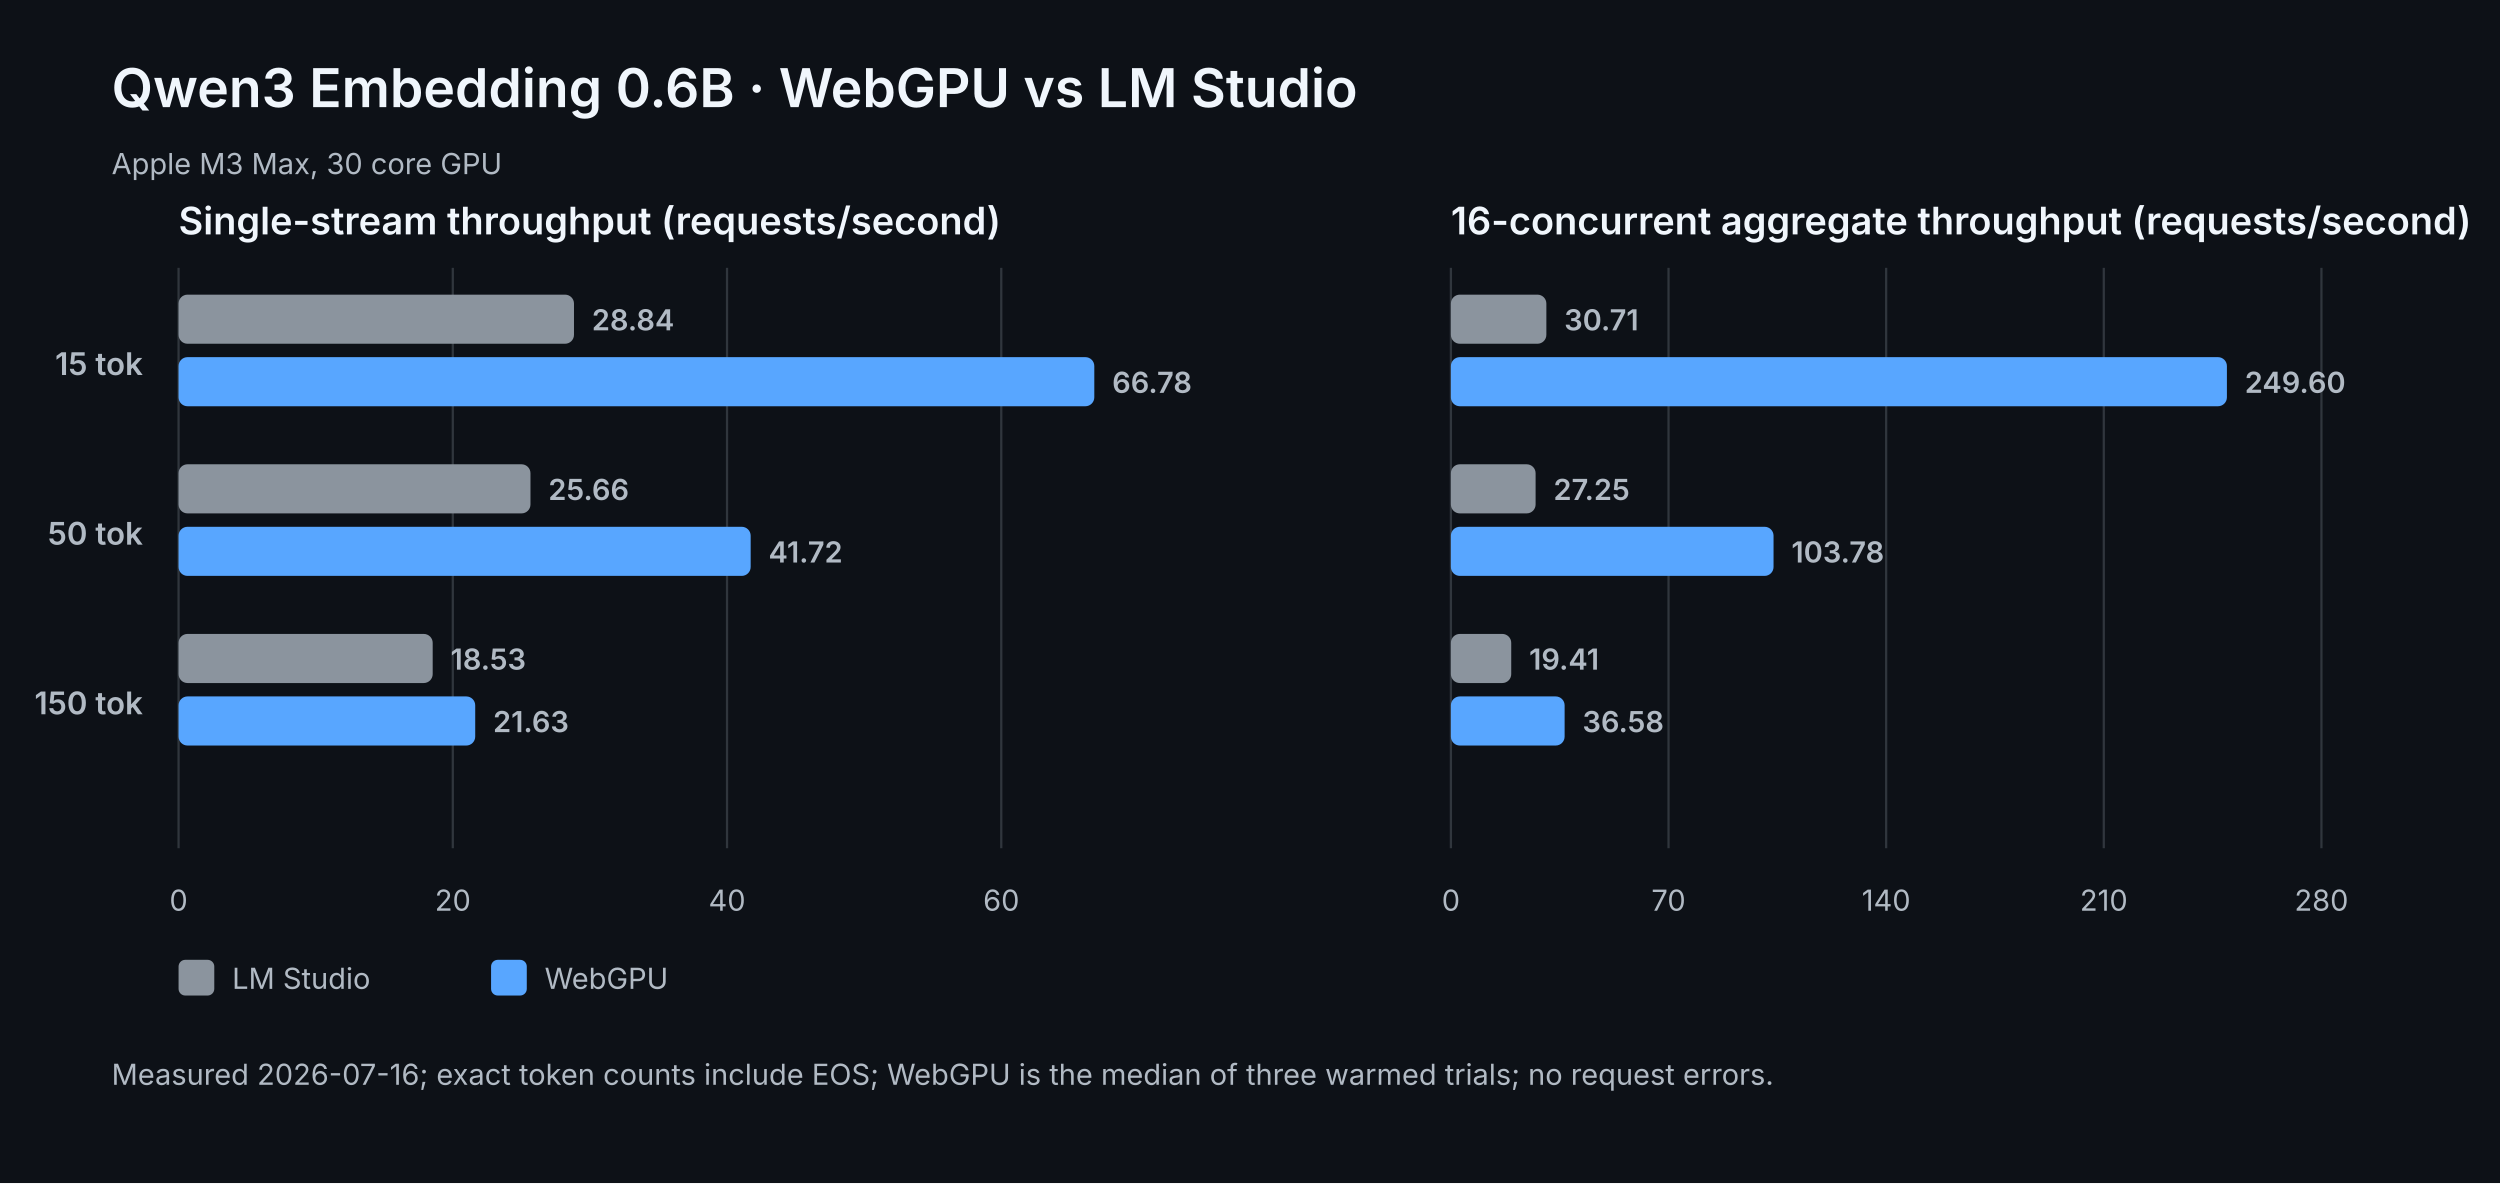
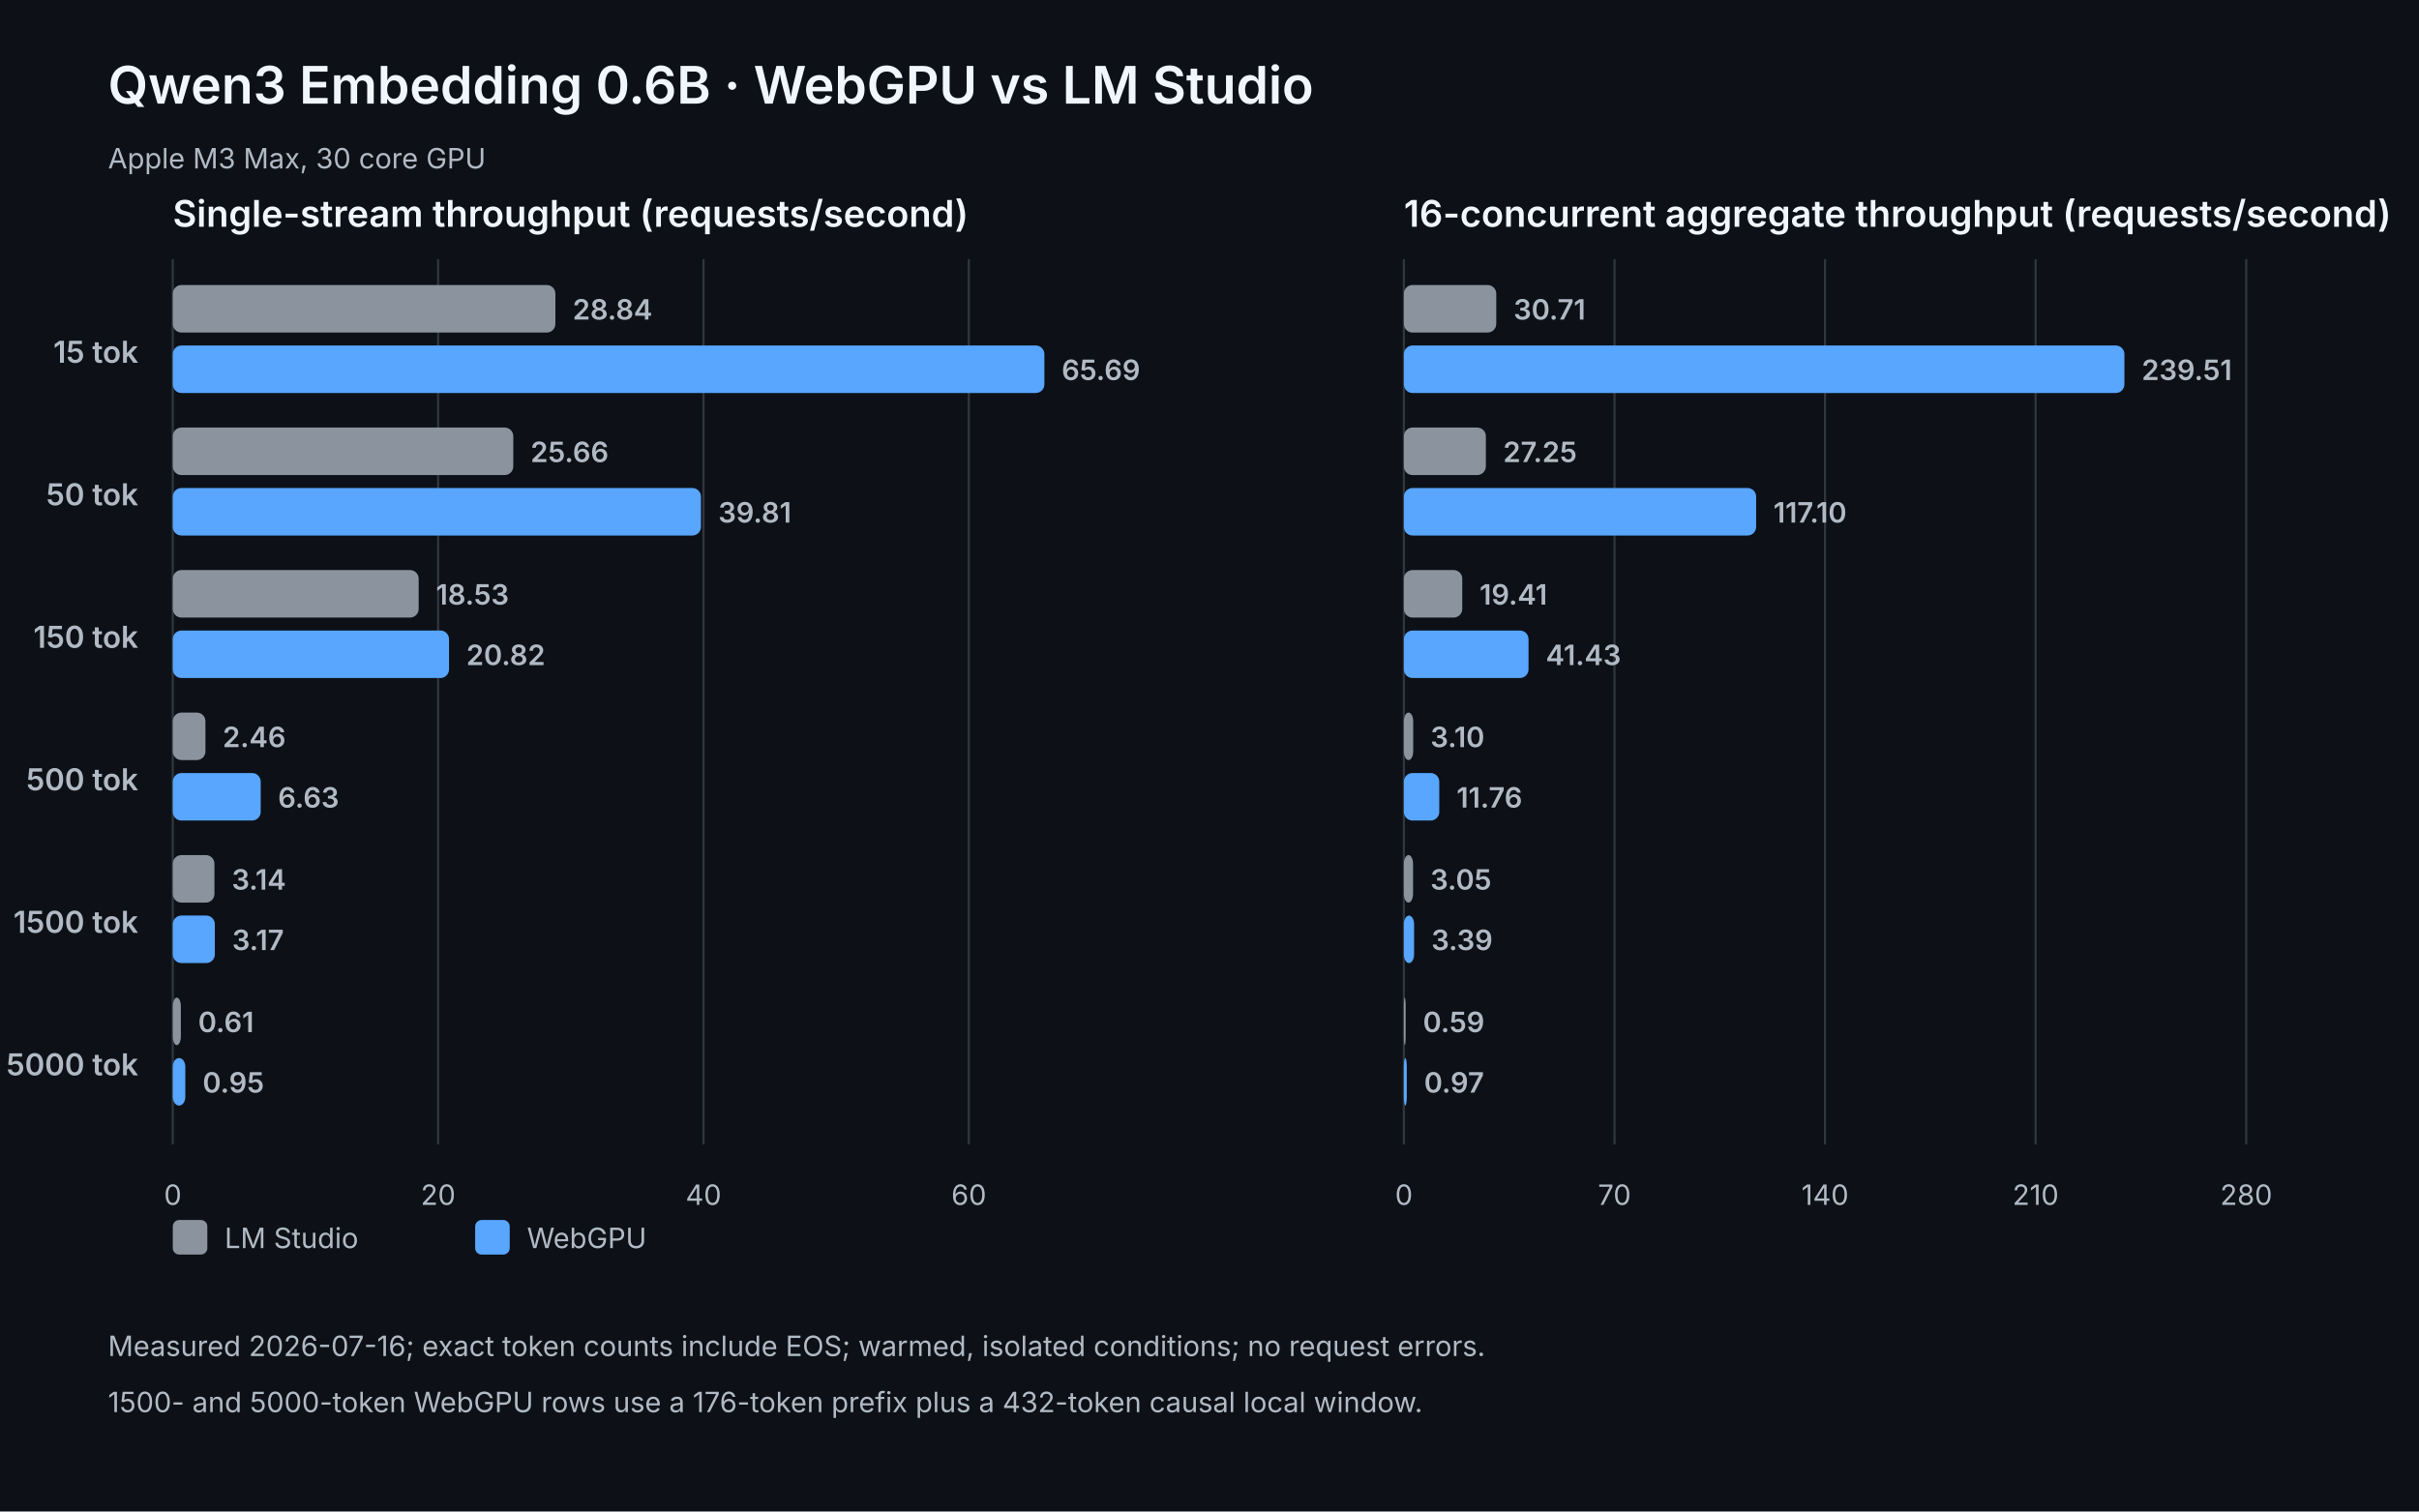
- <svg xmlns="http://www.w3.org/2000/svg" width="1120" height="530" viewBox="0 0 1120 530" role="img" aria-labelledby="title desc">
-   <rect width="1120" height="530" fill="#0d1117" />
+ <svg xmlns="http://www.w3.org/2000/svg" width="1120" height="700" viewBox="0 0 1120 700" role="img" aria-labelledby="title desc">
+   <rect width="1120" height="700" fill="#0d1117" />
  <style>
    .heading { font: 600 24px -apple-system, BlinkMacSystemFont, "Segoe UI", sans-serif; fill: #f0f6fc; }
    .subheading { font: 600 17px -apple-system, BlinkMacSystemFont, "Segoe UI", sans-serif; fill: #f0f6fc; }
    .label, .row-label, .value, .tick, .caption { font-family: -apple-system, BlinkMacSystemFont, "Segoe UI", sans-serif; fill: #b1bac4; }
    .row-label { font-size: 14px; font-weight: 600; }
    .value { font-size: 13px; font-weight: 600; }
    .tick, .caption { font-size: 13px; }
    .grid { stroke: #30363d; stroke-width: 1; }
    .lm { fill: #8b949e; }
    .gpu { fill: #58a6ff; }
  </style>
  <text x="50" y="48" class="heading" text-anchor="start">Qwen3 Embedding 0.6B · WebGPU vs LM Studio</text>
  <text x="50" y="78" class="caption" text-anchor="start">Apple M3 Max, 30 core GPU</text>
  <text x="80" y="105" class="subheading" text-anchor="start">Single-stream throughput (requests/second)</text>
  <text x="650" y="105" class="subheading" text-anchor="start">16-concurrent aggregate throughput (requests/second)</text>
-   <line x1="80" y1="120" x2="80" y2="380" class="grid" />
-   <text x="80" y="408" class="tick" text-anchor="middle">0</text>
-   <line x1="202.857" y1="120" x2="202.857" y2="380" class="grid" />
-   <text x="202.857" y="408" class="tick" text-anchor="middle">20</text>
-   <line x1="325.714" y1="120" x2="325.714" y2="380" class="grid" />
-   <text x="325.714" y="408" class="tick" text-anchor="middle">40</text>
-   <line x1="448.571" y1="120" x2="448.571" y2="380" class="grid" />
-   <text x="448.571" y="408" class="tick" text-anchor="middle">60</text>
-   <line x1="650" y1="120" x2="650" y2="380" class="grid" />
-   <text x="650" y="408" class="tick" text-anchor="middle">0</text>
-   <line x1="747.5" y1="120" x2="747.5" y2="380" class="grid" />
-   <text x="747.5" y="408" class="tick" text-anchor="middle">70</text>
-   <line x1="845" y1="120" x2="845" y2="380" class="grid" />
-   <text x="845" y="408" class="tick" text-anchor="middle">140</text>
-   <line x1="942.5" y1="120" x2="942.5" y2="380" class="grid" />
-   <text x="942.5" y="408" class="tick" text-anchor="middle">210</text>
-   <line x1="1040" y1="120" x2="1040" y2="380" class="grid" />
-   <text x="1040" y="408" class="tick" text-anchor="middle">280</text>
+   <line x1="80" y1="120" x2="80" y2="530" class="grid" />
+   <text x="80" y="558" class="tick" text-anchor="middle">0</text>
+   <line x1="202.857" y1="120" x2="202.857" y2="530" class="grid" />
+   <text x="202.857" y="558" class="tick" text-anchor="middle">20</text>
+   <line x1="325.714" y1="120" x2="325.714" y2="530" class="grid" />
+   <text x="325.714" y="558" class="tick" text-anchor="middle">40</text>
+   <line x1="448.571" y1="120" x2="448.571" y2="530" class="grid" />
+   <text x="448.571" y="558" class="tick" text-anchor="middle">60</text>
+   <line x1="650" y1="120" x2="650" y2="530" class="grid" />
+   <text x="650" y="558" class="tick" text-anchor="middle">0</text>
+   <line x1="747.5" y1="120" x2="747.5" y2="530" class="grid" />
+   <text x="747.5" y="558" class="tick" text-anchor="middle">70</text>
+   <line x1="845" y1="120" x2="845" y2="530" class="grid" />
+   <text x="845" y="558" class="tick" text-anchor="middle">140</text>
+   <line x1="942.5" y1="120" x2="942.5" y2="530" class="grid" />
+   <text x="942.5" y="558" class="tick" text-anchor="middle">210</text>
+   <line x1="1040" y1="120" x2="1040" y2="530" class="grid" />
+   <text x="1040" y="558" class="tick" text-anchor="middle">280</text>
  <text x="64" y="168" class="row-label" text-anchor="end">15 tok</text>
  <rect x="80" y="132" width="177.147" height="22" rx="4" class="lm" />
-   <rect x="80" y="160" width="410.249" height="22" rx="4" class="gpu" />
+   <rect x="80" y="160" width="403.551" height="22" rx="4" class="gpu" />
  <text x="265.147" y="148" class="value" text-anchor="start">28.84</text>
-   <text x="498.249" y="176" class="value" text-anchor="start">66.78</text>
+   <text x="491.551" y="176" class="value" text-anchor="start">65.69</text>
  <rect x="650" y="132" width="42.771" height="22" rx="4" class="lm" />
-   <rect x="650" y="160" width="347.655" height="22" rx="4" class="gpu" />
+   <rect x="650" y="160" width="333.603" height="22" rx="4" class="gpu" />
  <text x="700.771" y="148" class="value" text-anchor="start">30.71</text>
-   <text x="1005.655" y="176" class="value" text-anchor="start">249.60</text>
-   <text x="64" y="244" class="row-label" text-anchor="end">50 tok</text>
-   <rect x="80" y="208" width="157.651" height="22" rx="4" class="lm" />
-   <rect x="80" y="236" width="256.299" height="22" rx="4" class="gpu" />
-   <text x="245.651" y="224" class="value" text-anchor="start">25.66</text>
-   <text x="344.299" y="252" class="value" text-anchor="start">41.72</text>
-   <rect x="650" y="208" width="37.952" height="22" rx="4" class="lm" />
-   <rect x="650" y="236" width="144.549" height="22" rx="4" class="gpu" />
-   <text x="695.952" y="224" class="value" text-anchor="start">27.25</text>
-   <text x="802.549" y="252" class="value" text-anchor="start">103.78</text>
-   <text x="64" y="320" class="row-label" text-anchor="end">150 tok</text>
-   <rect x="80" y="284" width="113.845" height="22" rx="4" class="lm" />
-   <rect x="80" y="312" width="132.896" height="22" rx="4" class="gpu" />
-   <text x="201.845" y="300" class="value" text-anchor="start">18.53</text>
-   <text x="220.896" y="328" class="value" text-anchor="start">21.63</text>
-   <rect x="650" y="284" width="27.031" height="22" rx="4" class="lm" />
-   <rect x="650" y="312" width="50.95" height="22" rx="4" class="gpu" />
-   <text x="685.031" y="300" class="value" text-anchor="start">19.41</text>
-   <text x="708.95" y="328" class="value" text-anchor="start">36.58</text>
-   <rect x="80" y="430" width="16" height="16" rx="3" class="lm" />
-   <text x="104" y="443" class="caption" text-anchor="start">LM Studio</text>
-   <rect x="220" y="430" width="16" height="16" rx="3" class="gpu" />
-   <text x="244" y="443" class="caption" text-anchor="start">WebGPU</text>
-   <text x="50" y="486" class="caption" text-anchor="start">Measured 2026-07-16; exact token counts include EOS; WebGPU is the median of three warmed trials; no request errors.</text>
+   <text x="991.603" y="176" class="value" text-anchor="start">239.51</text>
+   <text x="64" y="234" class="row-label" text-anchor="end">50 tok</text>
+   <rect x="80" y="198" width="157.651" height="22" rx="4" class="lm" />
+   <rect x="80" y="226" width="244.55" height="22" rx="4" class="gpu" />
+   <text x="245.651" y="214" class="value" text-anchor="start">25.66</text>
+   <text x="332.55" y="242" class="value" text-anchor="start">39.81</text>
+   <rect x="650" y="198" width="37.952" height="22" rx="4" class="lm" />
+   <rect x="650" y="226" width="163.098" height="22" rx="4" class="gpu" />
+   <text x="695.952" y="214" class="value" text-anchor="start">27.25</text>
+   <text x="821.098" y="242" class="value" text-anchor="start">117.10</text>
+   <text x="64" y="300" class="row-label" text-anchor="end">150 tok</text>
+   <rect x="80" y="264" width="113.845" height="22" rx="4" class="lm" />
+   <rect x="80" y="292" width="127.898" height="22" rx="4" class="gpu" />
+   <text x="201.845" y="280" class="value" text-anchor="start">18.53</text>
+   <text x="215.898" y="308" class="value" text-anchor="start">20.82</text>
+   <rect x="650" y="264" width="27.031" height="22" rx="4" class="lm" />
+   <rect x="650" y="292" width="57.709" height="22" rx="4" class="gpu" />
+   <text x="685.031" y="280" class="value" text-anchor="start">19.41</text>
+   <text x="715.709" y="308" class="value" text-anchor="start">41.43</text>
+   <text x="64" y="366" class="row-label" text-anchor="end">500 tok</text>
+   <rect x="80" y="330" width="15.118" height="22" rx="4" class="lm" />
+   <rect x="80" y="358" width="40.705" height="22" rx="4" class="gpu" />
+   <text x="103.118" y="346" class="value" text-anchor="start">2.46</text>
+   <text x="128.705" y="374" class="value" text-anchor="start">6.63</text>
+   <rect x="650" y="330" width="4.312" height="22" rx="4" class="lm" />
+   <rect x="650" y="358" width="16.384" height="22" rx="4" class="gpu" />
+   <text x="662.312" y="346" class="value" text-anchor="start">3.10</text>
+   <text x="674.384" y="374" class="value" text-anchor="start">11.76</text>
+   <text x="64" y="432" class="row-label" text-anchor="end">1500 tok</text>
+   <rect x="80" y="396" width="19.289" height="22" rx="4" class="lm" />
+   <rect x="80" y="424" width="19.471" height="22" rx="4" class="gpu" />
+   <text x="107.289" y="412" class="value" text-anchor="start">3.14</text>
+   <text x="107.471" y="440" class="value" text-anchor="start">3.17</text>
+   <rect x="650" y="396" width="4.244" height="22" rx="4" class="lm" />
+   <rect x="650" y="424" width="4.724" height="22" rx="4" class="gpu" />
+   <text x="662.244" y="412" class="value" text-anchor="start">3.05</text>
+   <text x="662.724" y="440" class="value" text-anchor="start">3.39</text>
+   <text x="64" y="498" class="row-label" text-anchor="end">5000 tok</text>
+   <rect x="80" y="462" width="3.734" height="22" rx="4" class="lm" />
+   <rect x="80" y="490" width="5.805" height="22" rx="4" class="gpu" />
+   <text x="91.734" y="478" class="value" text-anchor="start">0.61</text>
+   <text x="93.805" y="506" class="value" text-anchor="start">0.95</text>
+   <rect x="650" y="462" width="0.824" height="22" rx="4" class="lm" />
+   <rect x="650" y="490" width="1.345" height="22" rx="4" class="gpu" />
+   <text x="658.824" y="478" class="value" text-anchor="start">0.59</text>
+   <text x="659.345" y="506" class="value" text-anchor="start">0.97</text>
+   <rect x="80" y="565" width="16" height="16" rx="3" class="lm" />
+   <text x="104" y="578" class="caption" text-anchor="start">LM Studio</text>
+   <rect x="220" y="565" width="16" height="16" rx="3" class="gpu" />
+   <text x="244" y="578" class="caption" text-anchor="start">WebGPU</text>
+   <text x="50" y="628" class="caption" text-anchor="start">Measured 2026-07-16; exact token counts include EOS; warmed, isolated conditions; no request errors.</text>
+   <text x="50" y="654" class="caption" text-anchor="start">1500- and 5000-token WebGPU rows use a 176-token prefix plus a 432-token causal local window.</text>
</svg>
